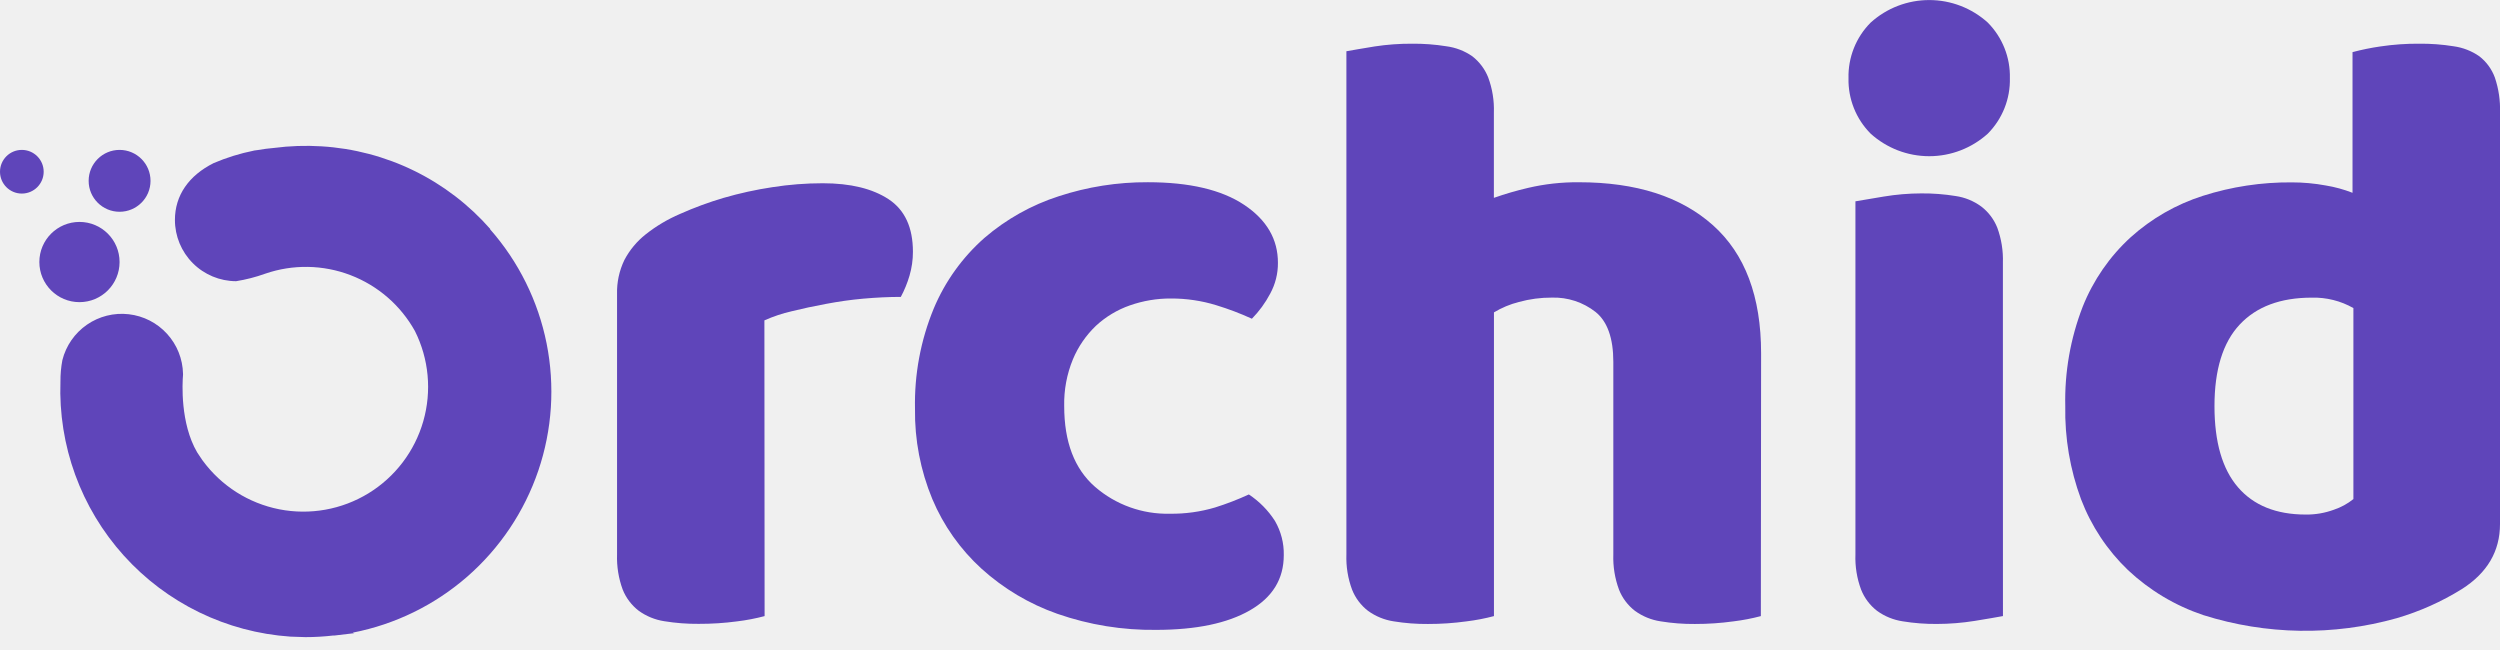
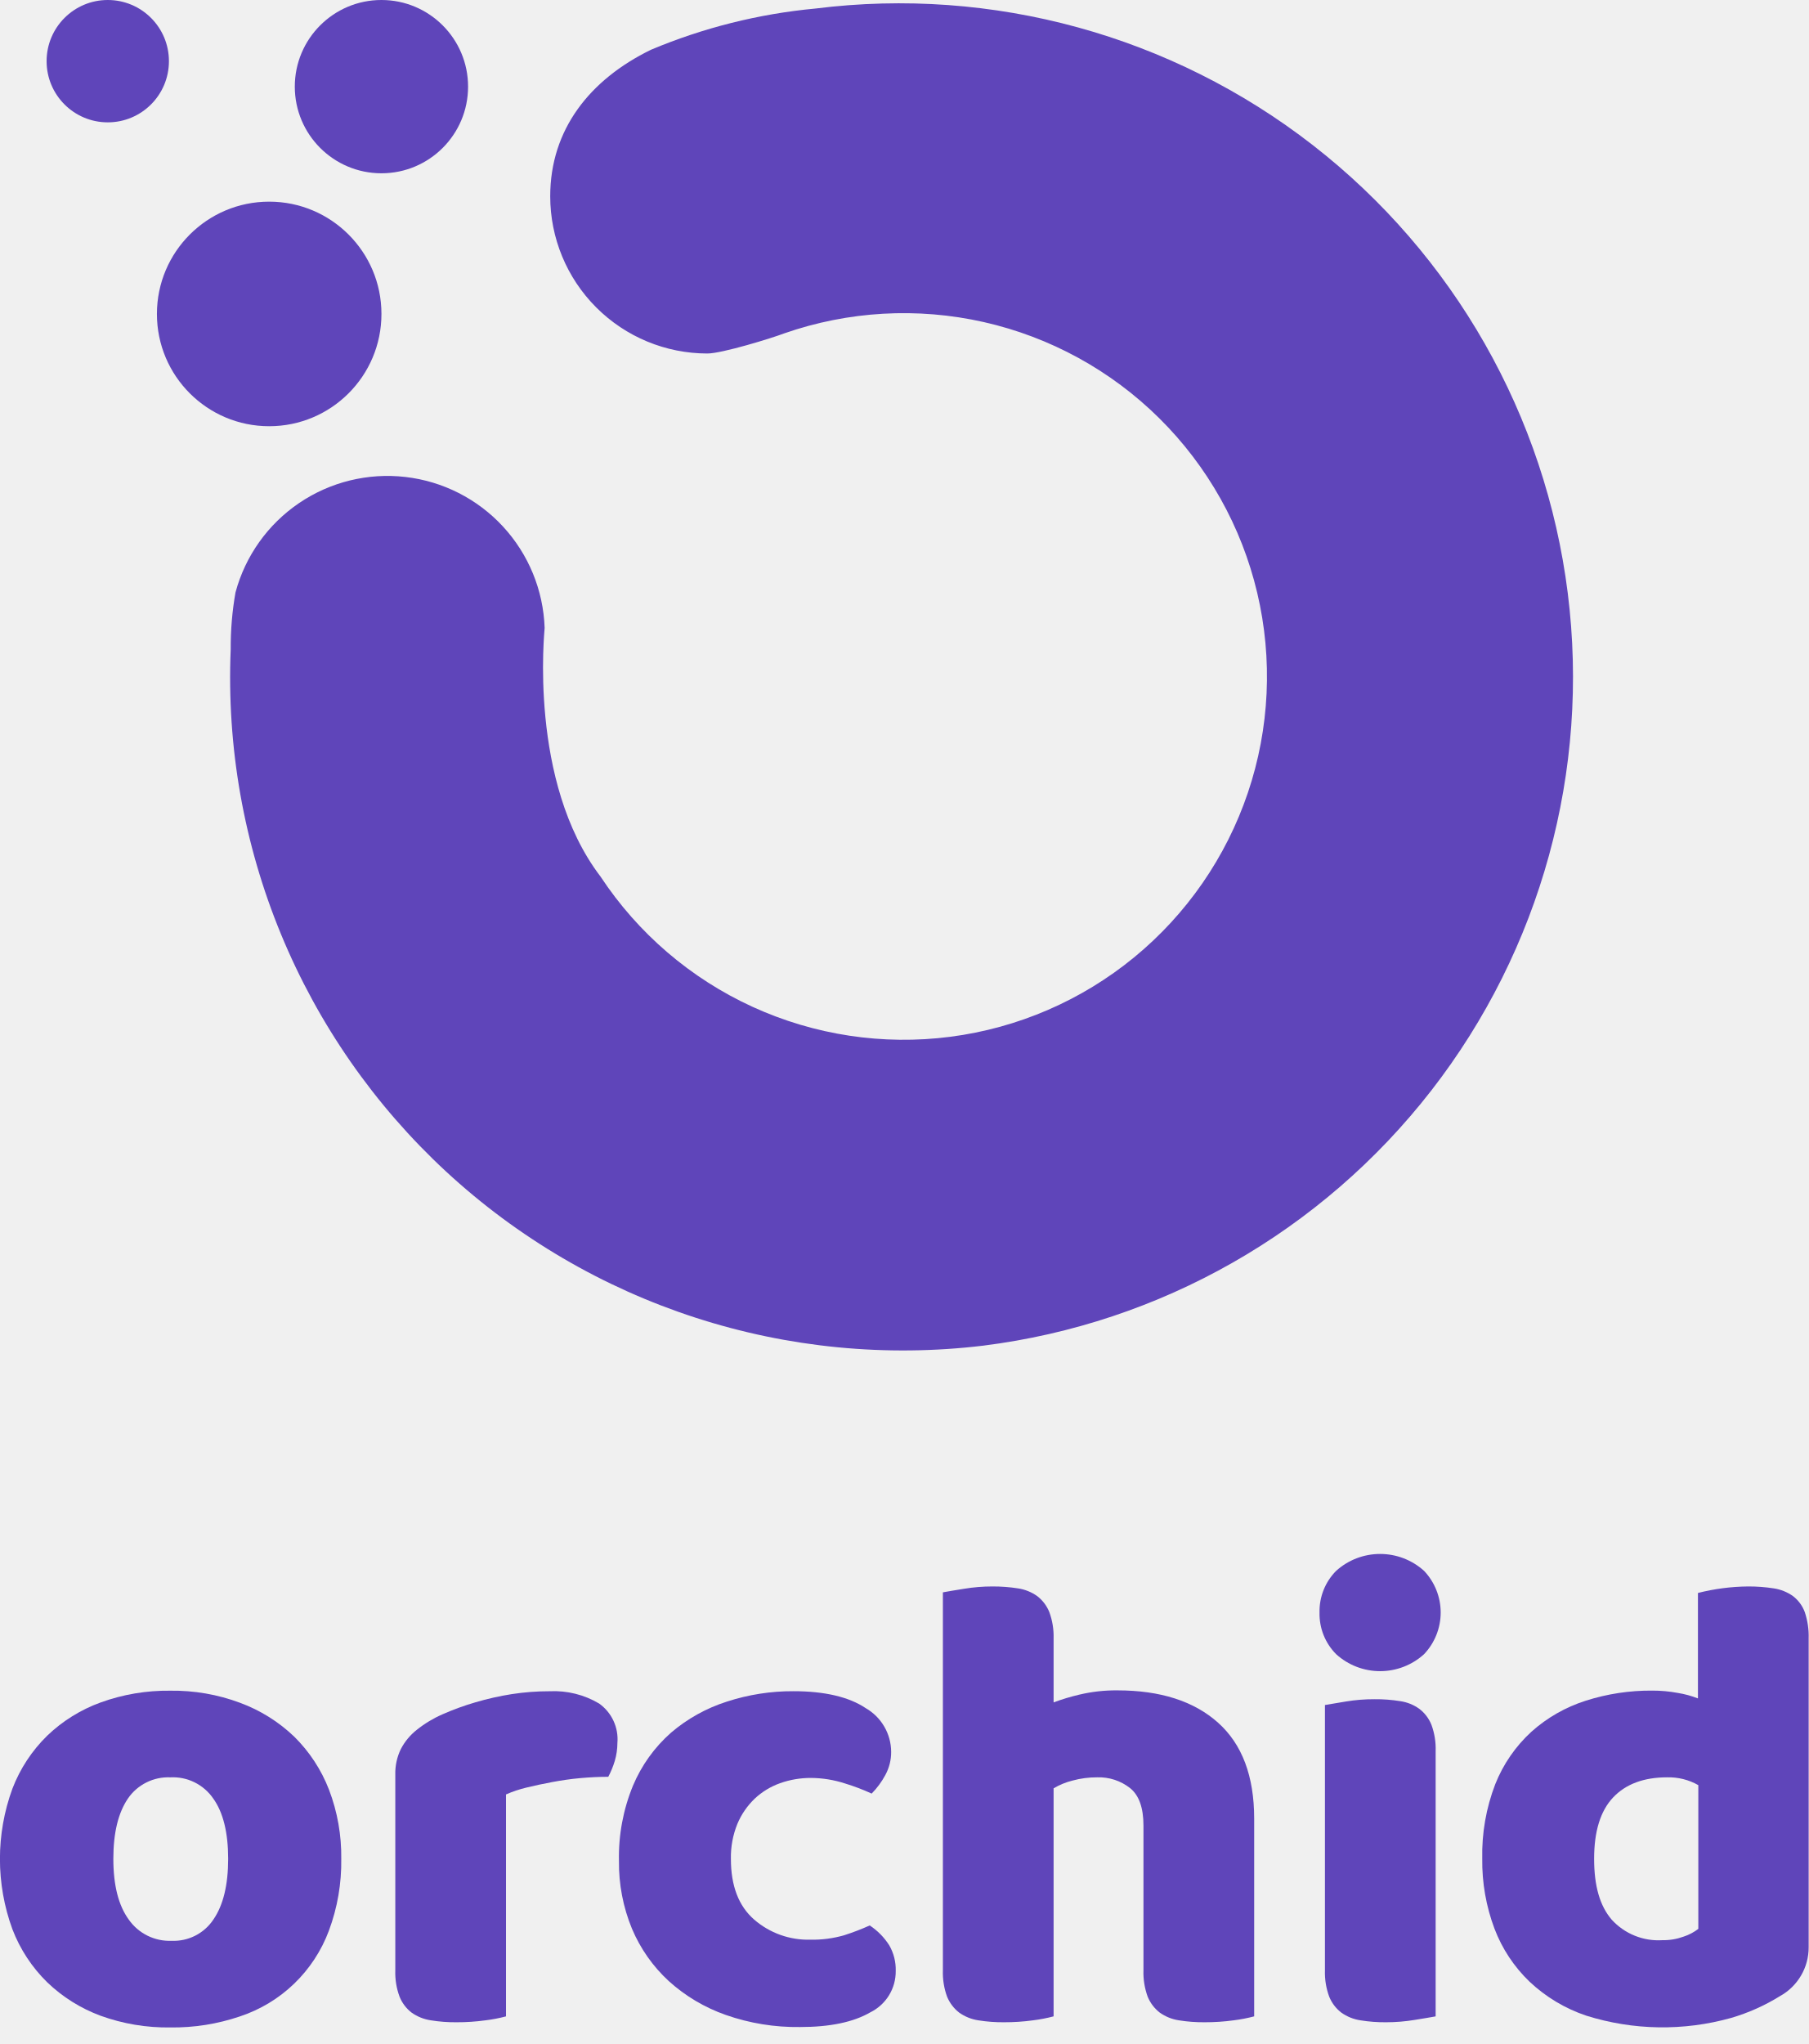
- <svg xmlns="http://www.w3.org/2000/svg" width="100" height="26" viewBox="0 0 100 26" fill="none">
+ <svg xmlns="http://www.w3.org/2000/svg" width="100" height="113" viewBox="0 0 100 113" fill="none">
  <g clip-path="url(#clip0)">
-     <path d="M46.837 11.94C46.277 11.937 45.72 12.031 45.191 12.217C44.688 12.393 44.227 12.671 43.836 13.033C43.441 13.411 43.128 13.866 42.917 14.371C42.673 14.964 42.554 15.602 42.568 16.244C42.568 17.68 42.979 18.756 43.801 19.473C44.63 20.192 45.698 20.575 46.795 20.549C47.406 20.557 48.016 20.473 48.602 20.299C49.063 20.155 49.515 19.98 49.954 19.778C50.371 20.054 50.727 20.414 50.997 20.836C51.239 21.252 51.362 21.727 51.351 22.208C51.351 23.16 50.9 23.895 49.996 24.414C49.093 24.933 47.846 25.193 46.254 25.195C44.907 25.213 43.568 24.996 42.296 24.553C41.174 24.16 40.141 23.545 39.26 22.747C38.41 21.972 37.739 21.022 37.293 19.962C36.819 18.819 36.583 17.592 36.6 16.354C36.571 14.98 36.825 13.615 37.348 12.345C37.802 11.259 38.497 10.292 39.379 9.515C40.248 8.768 41.256 8.202 42.346 7.851C43.497 7.473 44.701 7.283 45.912 7.289C47.575 7.289 48.859 7.59 49.764 8.192C50.669 8.795 51.12 9.57 51.117 10.518C51.12 10.949 51.012 11.373 50.805 11.751C50.612 12.117 50.366 12.453 50.076 12.749C49.614 12.538 49.139 12.358 48.654 12.21C48.066 12.028 47.453 11.938 46.837 11.94Z" fill="#5F45BA" />
-     <path d="M30.584 24.644C30.224 24.739 29.859 24.809 29.491 24.854C28.979 24.923 28.463 24.956 27.946 24.954C27.486 24.958 27.027 24.923 26.574 24.849C26.204 24.793 25.854 24.65 25.551 24.432C25.264 24.212 25.041 23.918 24.907 23.581C24.742 23.132 24.666 22.655 24.682 22.177V11.769C24.669 11.295 24.77 10.824 24.977 10.397C25.186 10 25.476 9.652 25.828 9.374C26.247 9.042 26.709 8.768 27.2 8.558C27.767 8.305 28.351 8.09 28.947 7.914C29.586 7.729 30.237 7.586 30.895 7.487C31.562 7.383 32.235 7.33 32.909 7.33C34.02 7.33 34.899 7.544 35.547 7.971C36.194 8.399 36.517 9.099 36.517 10.072C36.518 10.396 36.471 10.718 36.38 11.028C36.294 11.322 36.178 11.606 36.033 11.876C35.547 11.876 35.047 11.901 34.536 11.946C34.024 11.991 33.538 12.063 33.039 12.156C32.54 12.248 32.096 12.345 31.669 12.45C31.294 12.536 30.928 12.658 30.576 12.815L30.584 24.644Z" fill="#5F45BA" />
-     <path d="M70.434 24.644C70.075 24.739 69.71 24.809 69.342 24.854C68.83 24.925 68.314 24.96 67.797 24.959C67.338 24.963 66.88 24.928 66.427 24.854C66.057 24.799 65.705 24.656 65.402 24.437C65.115 24.217 64.893 23.923 64.76 23.586C64.594 23.137 64.517 22.66 64.533 22.182V14.474C64.533 13.526 64.296 12.86 63.822 12.478C63.325 12.088 62.707 11.885 62.075 11.904C61.63 11.902 61.186 11.961 60.756 12.079C60.404 12.168 60.068 12.309 59.758 12.495V24.644C59.398 24.739 59.033 24.809 58.665 24.854C58.153 24.925 57.637 24.96 57.12 24.959C56.66 24.963 56.201 24.928 55.748 24.854C55.378 24.798 55.028 24.655 54.725 24.437C54.438 24.217 54.216 23.923 54.083 23.586C53.916 23.138 53.839 22.66 53.856 22.182V2.05C54.106 2.003 54.488 1.941 54.984 1.858C55.48 1.782 55.98 1.746 56.481 1.748C56.941 1.744 57.4 1.778 57.854 1.851C58.225 1.899 58.579 2.035 58.887 2.247C59.174 2.468 59.395 2.762 59.528 3.098C59.695 3.548 59.772 4.026 59.755 4.506V7.914C60.204 7.756 60.661 7.623 61.125 7.515C61.791 7.359 62.472 7.284 63.156 7.29C65.447 7.29 67.234 7.863 68.518 9.009C69.802 10.156 70.444 11.862 70.444 14.13L70.434 24.644Z" fill="#5F45BA" />
-     <path d="M73.94 3.125C73.93 2.714 74.004 2.306 74.156 1.924C74.308 1.542 74.536 1.195 74.826 0.904C75.468 0.323 76.303 0.002 77.169 0.002C78.035 0.002 78.87 0.323 79.512 0.904C79.801 1.196 80.028 1.543 80.18 1.925C80.332 2.306 80.405 2.714 80.395 3.125C80.405 3.535 80.332 3.944 80.18 4.325C80.028 4.707 79.801 5.054 79.512 5.346C78.87 5.926 78.035 6.248 77.169 6.248C76.303 6.248 75.468 5.926 74.826 5.346C74.536 5.054 74.308 4.708 74.156 4.326C74.004 3.944 73.93 3.536 73.94 3.125ZM80.118 24.643C79.869 24.691 79.487 24.753 78.99 24.836C78.491 24.916 77.986 24.957 77.481 24.958C77.021 24.962 76.562 24.927 76.108 24.853C75.739 24.797 75.388 24.655 75.085 24.436C74.799 24.216 74.577 23.922 74.444 23.585C74.277 23.137 74.2 22.659 74.217 22.181V8.053C74.467 8.008 74.848 7.943 75.345 7.863C75.843 7.78 76.347 7.737 76.852 7.736C77.312 7.732 77.771 7.767 78.224 7.841C78.594 7.894 78.945 8.037 79.247 8.258C79.535 8.477 79.757 8.77 79.891 9.106C80.056 9.556 80.132 10.034 80.116 10.513L80.118 24.643Z" fill="#5F45BA" />
-     <path d="M82.611 16.246C82.58 14.888 82.817 13.537 83.307 12.271C83.73 11.208 84.388 10.255 85.234 9.484C86.066 8.737 87.047 8.174 88.113 7.834C89.263 7.467 90.464 7.285 91.671 7.295C92.126 7.295 92.579 7.336 93.026 7.418C93.394 7.478 93.754 7.577 94.101 7.712V2.085C94.467 1.988 94.837 1.912 95.212 1.858C95.729 1.781 96.251 1.744 96.774 1.748C97.232 1.744 97.691 1.778 98.144 1.851C98.512 1.901 98.863 2.037 99.169 2.248C99.453 2.467 99.669 2.762 99.793 3.098C99.947 3.551 100.017 4.028 100 4.506V20.962C100 22.049 99.491 22.917 98.473 23.564C97.662 24.068 96.787 24.459 95.871 24.727C93.335 25.441 90.647 25.398 88.135 24.605C87.01 24.228 85.981 23.613 85.116 22.8C84.29 22.008 83.65 21.041 83.242 19.971C82.801 18.779 82.587 17.516 82.611 16.246ZM92.469 11.906C91.22 11.906 90.26 12.265 89.588 12.982C88.916 13.699 88.579 14.787 88.579 16.246C88.579 17.681 88.892 18.762 89.518 19.489C90.143 20.216 91.046 20.581 92.225 20.582C92.609 20.587 92.992 20.522 93.353 20.39C93.637 20.295 93.902 20.151 94.136 19.963V12.323C93.629 12.034 93.053 11.89 92.469 11.906Z" fill="#5F45BA" />
-     <path d="M4.783 8.471C5.467 8.471 6.021 7.917 6.021 7.234C6.021 6.55 5.467 5.996 4.783 5.996C4.1 5.996 3.546 6.55 3.546 7.234C3.546 7.917 4.1 8.471 4.783 8.471Z" fill="#5F45BA" />
-     <path d="M0.873 7.743C1.356 7.743 1.747 7.352 1.747 6.869C1.747 6.387 1.356 5.996 0.873 5.996C0.391 5.996 0 6.387 0 6.869C0 7.352 0.391 7.743 0.873 7.743Z" fill="#5F45BA" />
-     <path d="M19.612 9.162C18.761 8.191 17.726 7.399 16.566 6.831C15.407 6.263 14.146 5.931 12.858 5.853C12.223 5.814 11.585 5.835 10.954 5.918C10.737 5.935 10.525 5.965 10.323 6L10.138 6.025H10.155C9.603 6.136 9.064 6.303 8.546 6.524C7.548 7.023 6.997 7.819 6.997 8.797C6.997 9.447 7.255 10.069 7.714 10.528C8.173 10.988 8.795 11.246 9.444 11.248C9.84 11.184 10.23 11.084 10.607 10.948C11.715 10.566 12.923 10.586 14.018 11.005C15.113 11.424 16.025 12.214 16.596 13.239C17.156 14.357 17.276 15.645 16.932 16.847C16.588 18.05 15.806 19.079 14.739 19.732C13.672 20.385 12.399 20.613 11.171 20.372C9.944 20.13 8.852 19.437 8.112 18.429L8.084 18.391L7.885 18.092C7.206 16.929 7.293 15.327 7.321 14.995V14.953C7.309 14.36 7.082 13.791 6.682 13.353C6.283 12.914 5.738 12.636 5.148 12.569C4.559 12.502 3.965 12.651 3.477 12.988C2.989 13.326 2.64 13.829 2.495 14.404C2.442 14.686 2.416 14.973 2.418 15.26C2.327 17.822 3.236 20.319 4.952 22.223C6.668 24.128 9.058 25.29 11.615 25.465C11.815 25.465 12.017 25.485 12.219 25.485C12.592 25.485 12.964 25.463 13.334 25.42H13.387L14.165 25.328L14.11 25.306C15.808 24.975 17.389 24.201 18.692 23.064C19.995 21.926 20.974 20.465 21.532 18.827C22.089 17.189 22.203 15.433 21.864 13.737C21.525 12.041 20.744 10.464 19.6 9.167L19.612 9.162Z" fill="#5F45BA" />
-     <path d="M3.179 12.086C4.065 12.086 4.783 11.367 4.783 10.481C4.783 9.595 4.065 8.877 3.179 8.877C2.293 8.877 1.574 9.595 1.574 10.481C1.574 11.367 2.293 12.086 3.179 12.086Z" fill="#5F45BA" />
+     <path d="M18.87 102.761C18.891 104.118 18.659 105.467 18.185 106.738C17.772 107.845 17.116 108.845 16.266 109.664C15.415 110.484 14.392 111.102 13.271 111.473C12.03 111.895 10.727 112.102 9.418 112.085C8.105 112.104 6.8 111.885 5.565 111.439C4.464 111.032 3.458 110.403 2.611 109.589C1.765 108.76 1.108 107.759 0.685 106.653C-0.233 104.146 -0.233 101.394 0.685 98.887C1.108 97.782 1.765 96.782 2.611 95.955C3.457 95.143 4.463 94.518 5.565 94.118C6.799 93.671 8.105 93.451 9.418 93.468C10.732 93.45 12.039 93.676 13.271 94.136C14.387 94.547 15.407 95.184 16.267 96.006C17.11 96.838 17.767 97.839 18.193 98.943C18.658 100.162 18.887 101.457 18.87 102.761ZM6.267 102.761C6.267 104.226 6.552 105.347 7.123 106.126C7.387 106.503 7.742 106.807 8.154 107.011C8.566 107.215 9.022 107.313 9.482 107.295C9.939 107.315 10.393 107.217 10.801 107.009C11.208 106.801 11.555 106.491 11.806 106.109C12.346 105.319 12.616 104.203 12.616 102.761C12.616 101.319 12.341 100.193 11.789 99.427C11.527 99.045 11.171 98.738 10.756 98.533C10.341 98.328 9.88 98.234 9.418 98.258C8.96 98.239 8.506 98.335 8.096 98.54C7.686 98.744 7.335 99.049 7.076 99.427C6.541 100.21 6.267 101.319 6.267 102.761Z" fill="#5F45BA" />
+     <path d="M27.979 111.473C27.607 111.572 27.228 111.645 26.845 111.691C26.314 111.764 25.779 111.8 25.244 111.798C24.768 111.803 24.293 111.767 23.823 111.691C23.439 111.634 23.073 111.488 22.757 111.263C22.46 111.034 22.231 110.73 22.093 110.381C21.919 109.915 21.84 109.419 21.858 108.922V98.113C21.845 97.621 21.95 97.133 22.166 96.691C22.381 96.279 22.682 95.917 23.048 95.63C23.482 95.283 23.959 94.995 24.469 94.773C25.06 94.512 25.668 94.291 26.288 94.11C26.95 93.915 27.623 93.763 28.305 93.656C28.996 93.55 29.694 93.497 30.394 93.498C31.353 93.452 32.304 93.688 33.129 94.178C33.472 94.423 33.746 94.752 33.923 95.134C34.1 95.516 34.175 95.938 34.139 96.357C34.138 96.694 34.089 97.028 33.994 97.351C33.903 97.654 33.783 97.948 33.634 98.228C33.129 98.228 32.611 98.254 32.085 98.301C31.558 98.348 31.04 98.425 30.535 98.519C30.03 98.613 29.559 98.716 29.114 98.823C28.724 98.914 28.345 99.042 27.979 99.204V111.473Z" fill="#5F45BA" />
+     <path d="M44.846 98.291C44.263 98.288 43.683 98.387 43.133 98.582C42.611 98.767 42.133 99.058 41.729 99.438C41.32 99.831 40.995 100.303 40.775 100.825C40.523 101.443 40.4 102.106 40.415 102.773C40.415 104.257 40.843 105.373 41.699 106.12C42.561 106.868 43.672 107.265 44.812 107.233C45.446 107.246 46.078 107.162 46.687 106.985C47.164 106.832 47.633 106.652 48.091 106.446C48.523 106.731 48.891 107.104 49.169 107.542C49.418 107.973 49.543 108.465 49.529 108.963C49.534 109.438 49.405 109.904 49.157 110.309C48.908 110.713 48.551 111.039 48.125 111.249C47.192 111.791 45.896 112.062 44.238 112.062C42.841 112.082 41.451 111.856 40.133 111.394C38.968 110.987 37.897 110.351 36.982 109.524C36.103 108.715 35.408 107.726 34.944 106.626C34.454 105.438 34.209 104.164 34.225 102.88C34.194 101.454 34.458 100.038 35 98.719C35.472 97.595 36.192 96.593 37.106 95.787C38.008 95.017 39.054 94.435 40.184 94.074C41.377 93.685 42.624 93.489 43.878 93.496C45.591 93.496 46.939 93.809 47.872 94.434C48.296 94.678 48.649 95.029 48.895 95.452C49.142 95.875 49.273 96.355 49.276 96.844C49.28 97.292 49.17 97.734 48.955 98.128C48.753 98.505 48.498 98.851 48.198 99.156C47.718 98.936 47.225 98.749 46.721 98.595C46.115 98.398 45.483 98.296 44.846 98.291Z" fill="#5F45BA" />
+     <path d="M69.349 111.472C68.976 111.571 68.597 111.644 68.215 111.691C67.683 111.764 67.146 111.799 66.609 111.798C66.133 111.802 65.658 111.767 65.188 111.691C64.805 111.634 64.442 111.487 64.126 111.263C63.83 111.032 63.6 110.728 63.459 110.381C63.289 109.913 63.21 109.418 63.227 108.921V100.92C63.227 99.94 62.979 99.246 62.487 98.853C61.969 98.446 61.325 98.236 60.668 98.257C60.206 98.255 59.747 98.316 59.302 98.437C58.935 98.528 58.583 98.673 58.258 98.865V111.472C57.885 111.571 57.506 111.644 57.123 111.691C56.591 111.764 56.055 111.799 55.518 111.798C55.042 111.802 54.566 111.767 54.096 111.691C53.714 111.634 53.35 111.487 53.035 111.263C52.739 111.032 52.509 110.728 52.367 110.381C52.197 109.913 52.119 109.418 52.136 108.921V88.031C52.397 87.984 52.787 87.915 53.305 87.834C53.822 87.748 54.346 87.705 54.871 87.705C55.347 87.703 55.822 87.738 56.293 87.812C56.675 87.869 57.039 88.016 57.354 88.24C57.651 88.47 57.882 88.774 58.022 89.122C58.193 89.589 58.273 90.085 58.258 90.582V94.114C58.722 93.942 59.197 93.799 59.679 93.686C60.369 93.522 61.076 93.443 61.785 93.45C64.162 93.45 66.017 94.045 67.35 95.235C68.683 96.425 69.349 98.195 69.349 100.543V111.472Z" fill="#5F45BA" />
+     <path d="M72.962 89.148C72.953 88.722 73.029 88.297 73.187 87.901C73.345 87.504 73.582 87.144 73.883 86.841C74.549 86.24 75.415 85.908 76.312 85.908C77.209 85.908 78.075 86.24 78.741 86.841C79.332 87.463 79.662 88.288 79.662 89.146C79.662 90.004 79.332 90.829 78.741 91.451C78.076 92.055 77.21 92.388 76.312 92.388C75.414 92.388 74.548 92.055 73.883 91.451C73.582 91.149 73.346 90.79 73.187 90.394C73.029 89.998 72.953 89.574 72.962 89.148ZM79.383 111.473C79.122 111.52 78.733 111.588 78.215 111.67C77.697 111.755 77.173 111.798 76.648 111.798C76.172 111.803 75.697 111.767 75.227 111.691C74.844 111.634 74.48 111.488 74.165 111.263C73.867 111.034 73.637 110.73 73.497 110.381C73.325 109.914 73.245 109.419 73.262 108.921V94.26L74.435 94.063C74.953 93.978 75.477 93.937 76.002 93.939C76.478 93.934 76.953 93.97 77.423 94.046C77.806 94.101 78.17 94.247 78.484 94.474C78.782 94.702 79.013 95.007 79.152 95.356C79.322 95.821 79.401 96.315 79.383 96.811V111.473Z" fill="#5F45BA" />
+     <path d="M81.96 102.761C81.929 101.352 82.173 99.95 82.68 98.634C83.119 97.53 83.803 96.539 84.679 95.736C85.546 94.96 86.567 94.377 87.675 94.024C88.868 93.642 90.114 93.453 91.365 93.463C91.837 93.462 92.307 93.505 92.77 93.591C93.152 93.652 93.526 93.754 93.887 93.895V88.065C94.794 87.835 95.725 87.714 96.661 87.705C97.137 87.703 97.612 87.738 98.082 87.812C98.465 87.869 98.829 88.016 99.144 88.24C99.439 88.467 99.665 88.773 99.794 89.122C99.951 89.592 100.024 90.087 100.008 90.582V107.65C100.011 108.201 99.866 108.742 99.587 109.217C99.308 109.693 98.907 110.084 98.425 110.351C97.583 110.874 96.674 111.28 95.723 111.558C93.098 112.294 90.315 112.251 87.714 111.434C86.546 111.043 85.477 110.403 84.58 109.559C83.723 108.738 83.059 107.736 82.637 106.626C82.172 105.391 81.943 104.08 81.96 102.761ZM92.187 98.257C90.892 98.257 89.893 98.63 89.191 99.375C88.493 100.12 88.146 101.245 88.146 102.761C88.146 104.276 88.467 105.368 89.118 106.126C89.471 106.514 89.906 106.817 90.393 107.013C90.879 107.21 91.403 107.294 91.926 107.26C92.325 107.267 92.721 107.2 93.095 107.063C93.389 106.968 93.664 106.823 93.908 106.635V98.69C93.385 98.392 92.79 98.243 92.187 98.257Z" fill="#5F45BA" />
+     <path d="M21.091 9.58C23.737 9.58 25.882 7.436 25.882 4.79C25.882 2.145 23.737 0 21.091 0C18.446 0 16.301 2.145 16.301 4.79C16.301 7.436 18.446 9.58 21.091 9.58Z" fill="#5F45BA" />
+     <path d="M5.959 6.764C7.827 6.764 9.341 5.25 9.341 3.382C9.341 1.514 7.827 0 5.959 0C4.091 0 2.577 1.514 2.577 3.382C2.577 5.25 4.091 6.764 5.959 6.764Z" fill="#5F45BA" />
+     <path d="M54.366 74.393C64.169 73.163 73.081 68.089 79.143 60.288C85.204 52.486 87.919 42.597 86.689 32.794C85.459 22.991 80.385 14.079 72.583 8.017C64.782 1.956 54.892 -0.758 45.09 0.472C41.958 0.765 38.889 1.534 35.989 2.753C32.615 4.401 30.424 7.158 30.424 10.853C30.424 13.157 31.339 15.368 32.969 16.997C34.599 18.627 36.809 19.543 39.114 19.543C39.919 19.543 42.697 18.687 43.352 18.434C46.903 17.195 50.73 16.977 54.399 17.806C58.068 18.635 61.43 20.478 64.103 23.124C66.775 25.77 68.652 29.114 69.517 32.774C70.383 36.434 70.204 40.264 69 43.827C67.796 47.391 65.615 50.544 62.707 52.929C59.799 55.314 56.279 56.834 52.549 57.317C48.819 57.8 45.028 57.225 41.609 55.66C38.189 54.094 35.278 51.599 33.206 48.46C29.195 43.211 30.12 34.817 30.115 34.714C30.045 32.631 29.228 30.643 27.815 29.111C26.402 27.579 24.486 26.606 22.415 26.368C20.345 26.13 18.258 26.643 16.534 27.814C14.81 28.985 13.564 30.737 13.022 32.749C12.839 33.786 12.75 34.838 12.757 35.891C12.53 41.279 13.477 46.651 15.533 51.636C17.588 56.621 20.703 61.099 24.66 64.762C28.618 68.424 33.325 71.182 38.454 72.845C43.583 74.508 49.013 75.036 54.366 74.393Z" fill="#5F45BA" />
+     <path d="M14.884 23.563C18.313 23.563 21.092 20.784 21.092 17.356C21.092 13.928 18.313 11.148 14.884 11.148C11.456 11.148 8.677 13.928 8.677 17.356C8.677 20.784 11.456 23.563 14.884 23.563Z" fill="#5F45BA" />
  </g>
  <defs>
    <clipPath id="clip0">
-       <rect width="100" height="25.483" fill="white" />
+       <rect width="100" height="112.085" fill="white" />
    </clipPath>
  </defs>
</svg>
